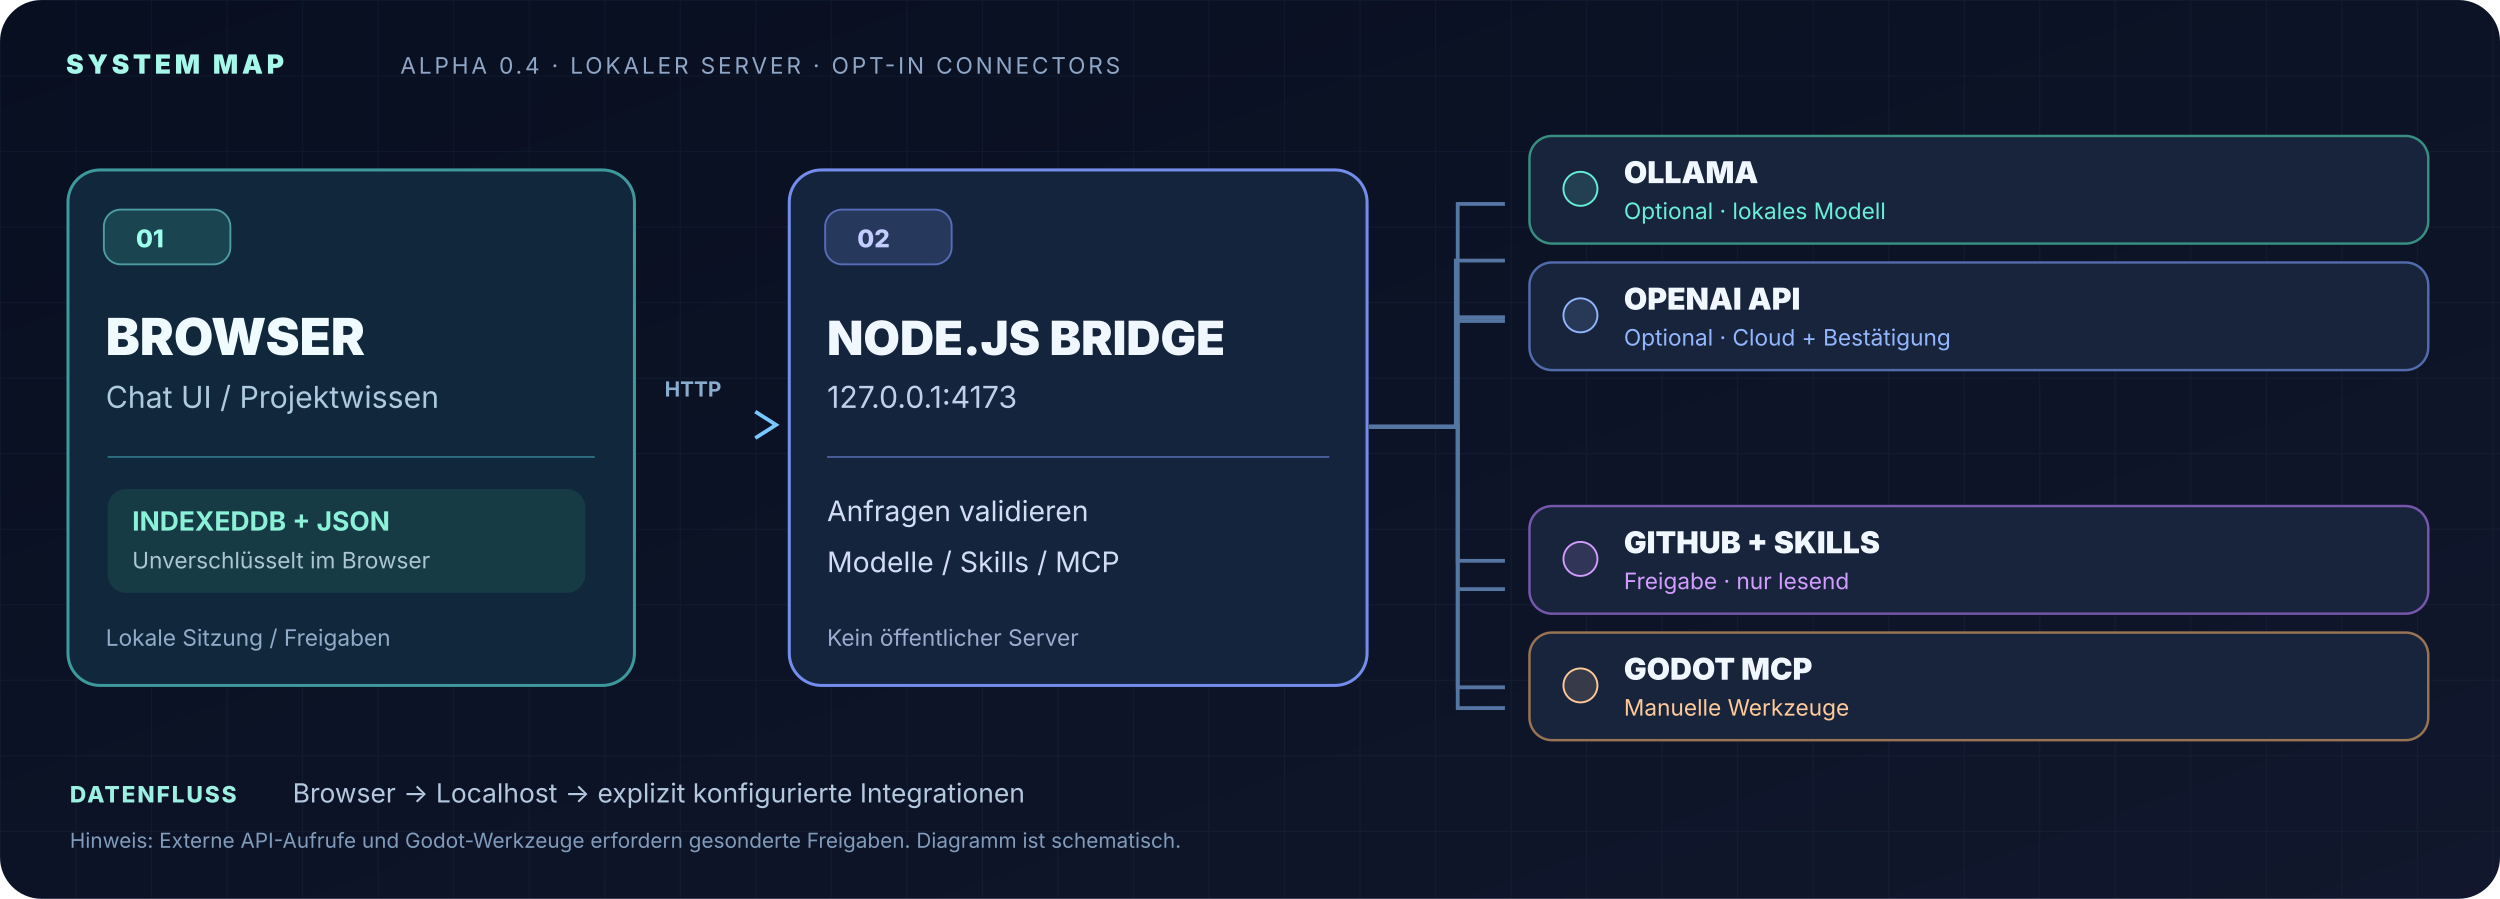
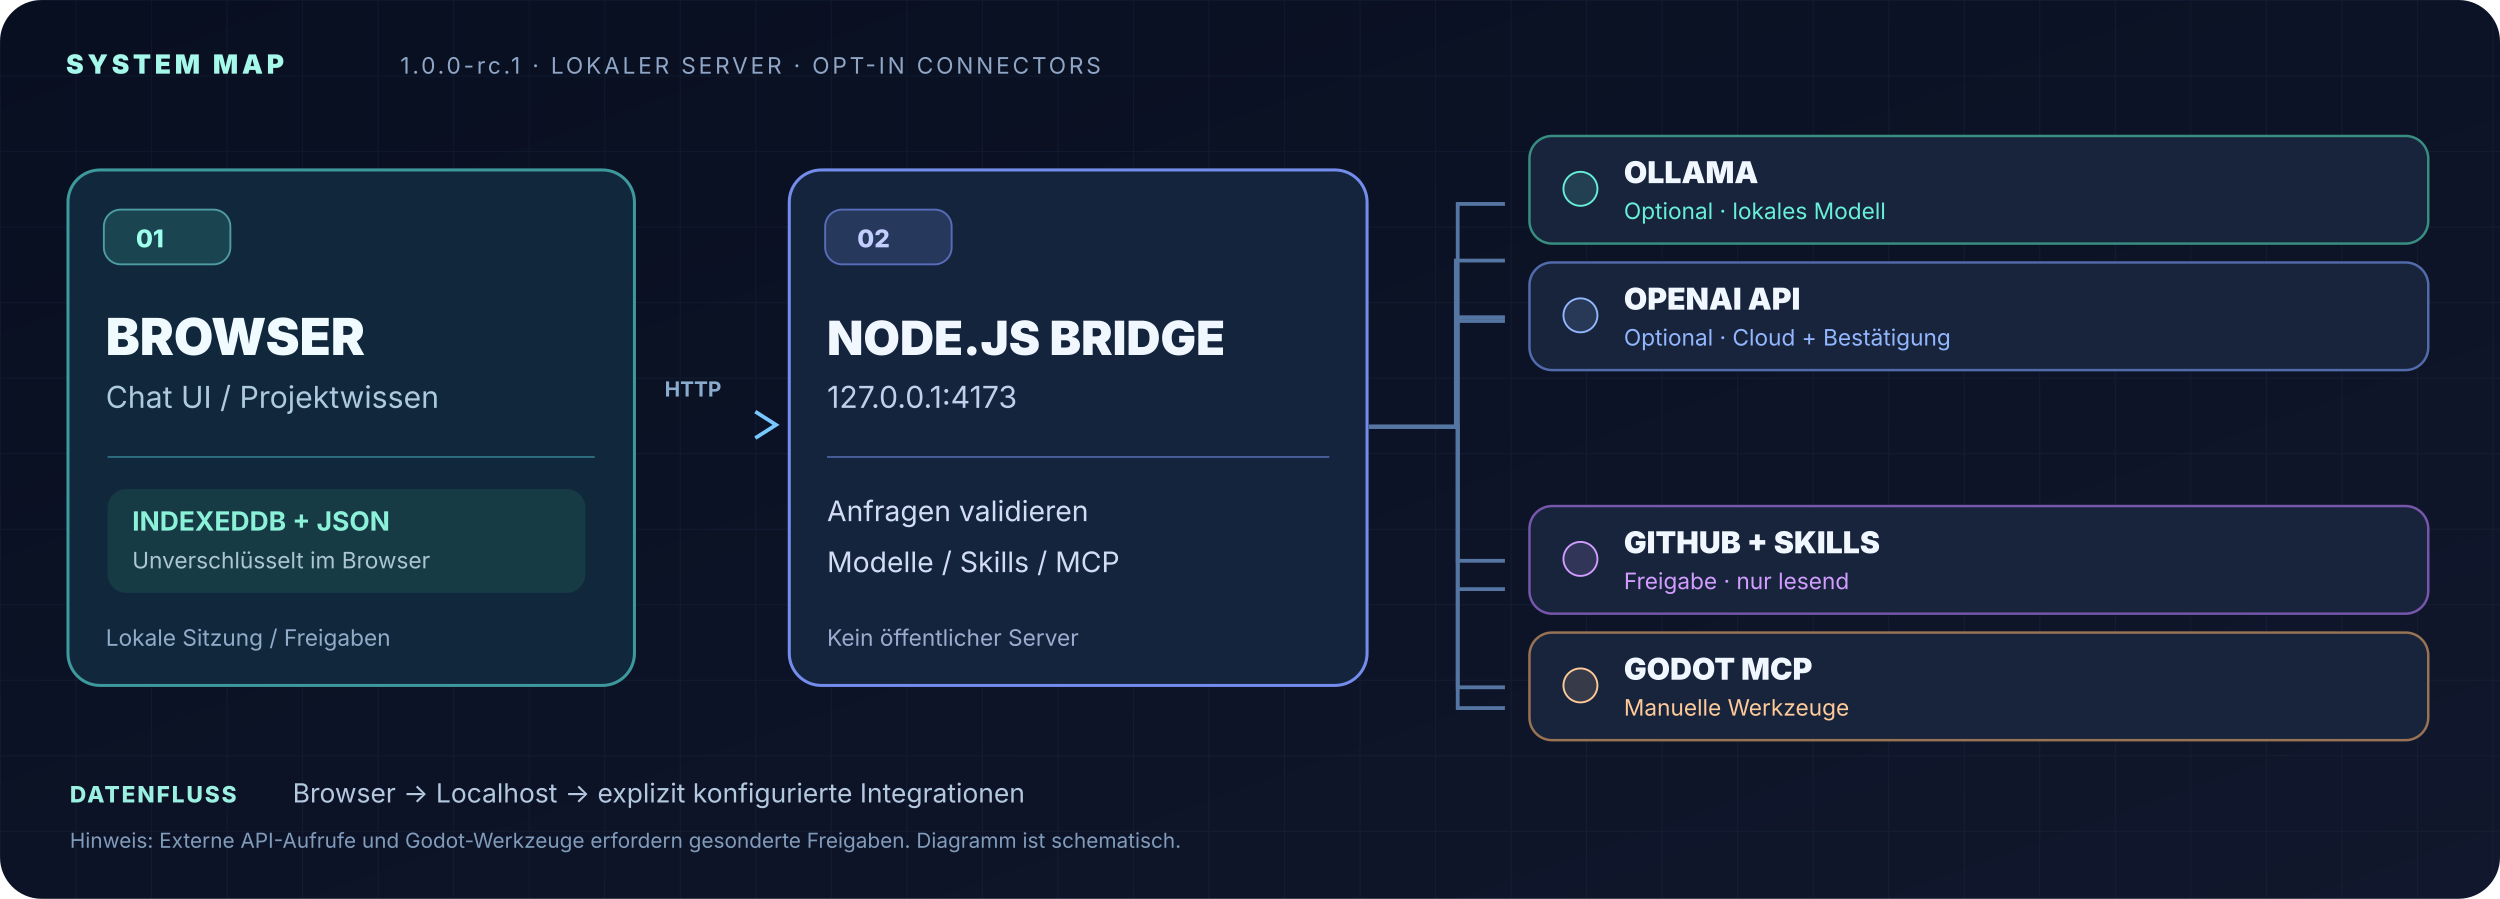
<svg xmlns="http://www.w3.org/2000/svg" viewBox="0 0 1324 476" role="img" aria-labelledby="title desc">
  <defs>
    <linearGradient id="base" x1="0" y1="0" x2="1" y2="1">
      <stop stop-color="#080f20" />
      <stop offset="1" stop-color="#11172c" />
    </linearGradient>
    <linearGradient id="line" x1="0" y1="0" x2="1" y2="0">
      <stop stop-color="#55e6db" />
      <stop offset="1" stop-color="#8cafff" />
    </linearGradient>
    <pattern id="grid" width="40" height="40" patternUnits="userSpaceOnUse">
      <path d="M40 0H0V40" fill="none" stroke="#395e82" stroke-opacity=".12" />
    </pattern>
  </defs>
  <rect x="0" y="0" width="1324" height="476" rx="22" fill="url(#base)" stroke="none" stroke-width="1" />
  <rect x="0" y="0" width="1324" height="476" rx="22" fill="url(#grid)" stroke="none" stroke-width="1" />
  <text x="35" y="39" font-size="14" fill="#a6f8eb" font-family="Inter,Segoe UI,Arial,sans-serif" font-weight="850" letter-spacing="2">SYSTEM MAP</text>
-   <text x="212" y="39" font-size="12" fill="#8fa6c6" font-family="Inter,Segoe UI,Arial,sans-serif" letter-spacing="1.5">ALPHA 0.4 · LOKALER SERVER · OPT-IN CONNECTORS</text>
+   <text x="212" y="39" font-size="12" fill="#8fa6c6" font-family="Inter,Segoe UI,Arial,sans-serif" letter-spacing="1.5">1.0.0-rc.1 · LOKALER SERVER · OPT-IN CONNECTORS</text>
  <rect x="36" y="90" width="300" height="273" rx="17" fill="#11273c" stroke="#3d999b" stroke-width="1.6" />
  <rect x="55" y="111" width="67" height="29" rx="9" fill="#1a4550" stroke="#4e9ca3" stroke-width="1" />
  <text x="72" y="131" font-size="13" fill="#9effec" font-family="Inter,Segoe UI,Arial,sans-serif" font-weight="800">01</text>
  <text x="56" y="188" font-size="27" fill="#effbff" font-family="Inter,Segoe UI,Arial,sans-serif" font-weight="850">BROWSER</text>
  <text x="56" y="216" font-size="16" fill="#adcade" font-family="Inter,Segoe UI,Arial,sans-serif">Chat UI / Projektwissen</text>
  <path d="M57 242h258" stroke="#2e6e81" />
  <rect x="57" y="259" width="253" height="55" rx="10" fill="#173b45" stroke="none" stroke-width="1" />
  <text x="70" y="281" font-size="14" fill="#8cf1d9" font-family="Inter,Segoe UI,Arial,sans-serif" font-weight="750">INDEXEDDB + JSON</text>
  <text x="70" y="301" font-size="12" fill="#abc5d5" font-family="Inter,Segoe UI,Arial,sans-serif">Unverschlüsselt im Browser</text>
  <text x="56" y="342" font-size="12" fill="#91acc8" font-family="Inter,Segoe UI,Arial,sans-serif">Lokale Sitzung / Freigaben</text>
  <rect x="418" y="90" width="306" height="273" rx="17" fill="#14243d" stroke="#748ded" stroke-width="1.6" />
  <rect x="437" y="111" width="67" height="29" rx="9" fill="#26395c" stroke="#586cba" stroke-width="1" />
  <text x="454" y="131" font-size="13" fill="#c3ceff" font-family="Inter,Segoe UI,Arial,sans-serif" font-weight="800">02</text>
  <text x="438" y="188" font-size="25" fill="#f0f7ff" font-family="Inter,Segoe UI,Arial,sans-serif" font-weight="850">NODE.JS BRIDGE</text>
  <text x="438" y="216" font-size="16" fill="#bed0ec" font-family="Inter,Segoe UI,Arial,sans-serif">127.0.0.1:4173</text>
  <path d="M438 242h266" stroke="#4a5d9b" />
  <text x="438" y="276" font-size="15" fill="#d2dcf3" font-family="Inter,Segoe UI,Arial,sans-serif">Anfragen validieren</text>
  <text x="438" y="303" font-size="15" fill="#d2dcf3" font-family="Inter,Segoe UI,Arial,sans-serif">Modelle / Skills / MCP</text>
  <text x="438" y="342" font-size="12" fill="#9caccf" font-family="Inter,Segoe UI,Arial,sans-serif">Kein öffentlicher Server</text>
  <path d="M337 225h73" fill="none" stroke="url(#line)" stroke-width="3" stroke-linecap="round" />
  <path d="M400 218l11 7-11 7" fill="none" stroke="#78c8ff" stroke-width="2" />
  <text x="352" y="210" font-size="11" fill="#8aacce" font-family="Inter,Segoe UI,Arial,sans-serif" font-weight="700">HTTP</text>
  <path d="M726 226h46V108h25M772 226v86h25M772 170h25M772 312v63h25" fill="none" stroke="#5576a3" stroke-width="2" />
  <rect x="810" y="72" width="476" height="57" rx="12" fill="#17243c" stroke="#388e81" stroke-width="1.3" />
  <circle cx="837" cy="100" r="9" fill="#68efd8" fill-opacity=".14" stroke="#68efd8" />
  <text x="860" y="97" font-size="16" fill="#f1f7ff" font-family="Inter,Segoe UI,Arial,sans-serif" font-weight="850">OLLAMA</text>
  <text x="860" y="116" font-size="12" fill="#68efd8" font-family="Inter,Segoe UI,Arial,sans-serif">Optional · lokales Modell</text>
  <rect x="810" y="139" width="476" height="57" rx="12" fill="#17243c" stroke="#526bab" stroke-width="1.3" />
  <circle cx="837" cy="167" r="9" fill="#93b7ff" fill-opacity=".14" stroke="#93b7ff" />
  <text x="860" y="164" font-size="16" fill="#f1f7ff" font-family="Inter,Segoe UI,Arial,sans-serif" font-weight="850">OPENAI API</text>
  <text x="860" y="183" font-size="12" fill="#93b7ff" font-family="Inter,Segoe UI,Arial,sans-serif">Optional · Cloud + Bestätigung</text>
  <rect x="810" y="268" width="476" height="57" rx="12" fill="#17243c" stroke="#7757ac" stroke-width="1.3" />
  <circle cx="837" cy="296" r="9" fill="#d29dff" fill-opacity=".14" stroke="#d29dff" />
  <text x="860" y="293" font-size="16" fill="#f1f7ff" font-family="Inter,Segoe UI,Arial,sans-serif" font-weight="850">GITHUB + SKILLS</text>
  <text x="860" y="312" font-size="12" fill="#d29dff" font-family="Inter,Segoe UI,Arial,sans-serif">Freigabe · nur lesend</text>
  <rect x="810" y="335" width="476" height="57" rx="12" fill="#17243c" stroke="#997454" stroke-width="1.3" />
  <circle cx="837" cy="363" r="9" fill="#ffca99" fill-opacity=".14" stroke="#ffca99" />
  <text x="860" y="360" font-size="16" fill="#f1f7ff" font-family="Inter,Segoe UI,Arial,sans-serif" font-weight="850">GODOT MCP</text>
  <text x="860" y="379" font-size="12" fill="#ffca99" font-family="Inter,Segoe UI,Arial,sans-serif">Manuelle Werkzeuge</text>
  <path d="M725 226h46v-88h26" stroke="#5576a3" stroke-width="2" fill="none" />
  <path d="M725 226h47v-58h25" stroke="#5576a3" stroke-width="2" fill="none" />
  <path d="M725 226h47v71h25" stroke="#5576a3" stroke-width="2" fill="none" />
  <path d="M725 226h47v138h25" stroke="#5576a3" stroke-width="2" fill="none" />
  <text x="37" y="425" font-size="12" fill="#9bf0e2" font-family="Inter,Segoe UI,Arial,sans-serif" font-weight="800" letter-spacing="1">DATENFLUSS</text>
  <text x="155" y="425" font-size="14" fill="#b4c9e0" font-family="Inter,Segoe UI,Arial,sans-serif">Browser → Localhost → explizit konfigurierte Integrationen</text>
  <text x="37" y="449" font-size="11" fill="#819cbb" font-family="Inter,Segoe UI,Arial,sans-serif">Hinweis: Externe API-Aufrufe und Godot-Werkzeuge erfordern gesonderte Freigaben. Diagramm ist schematisch.</text>
</svg>
